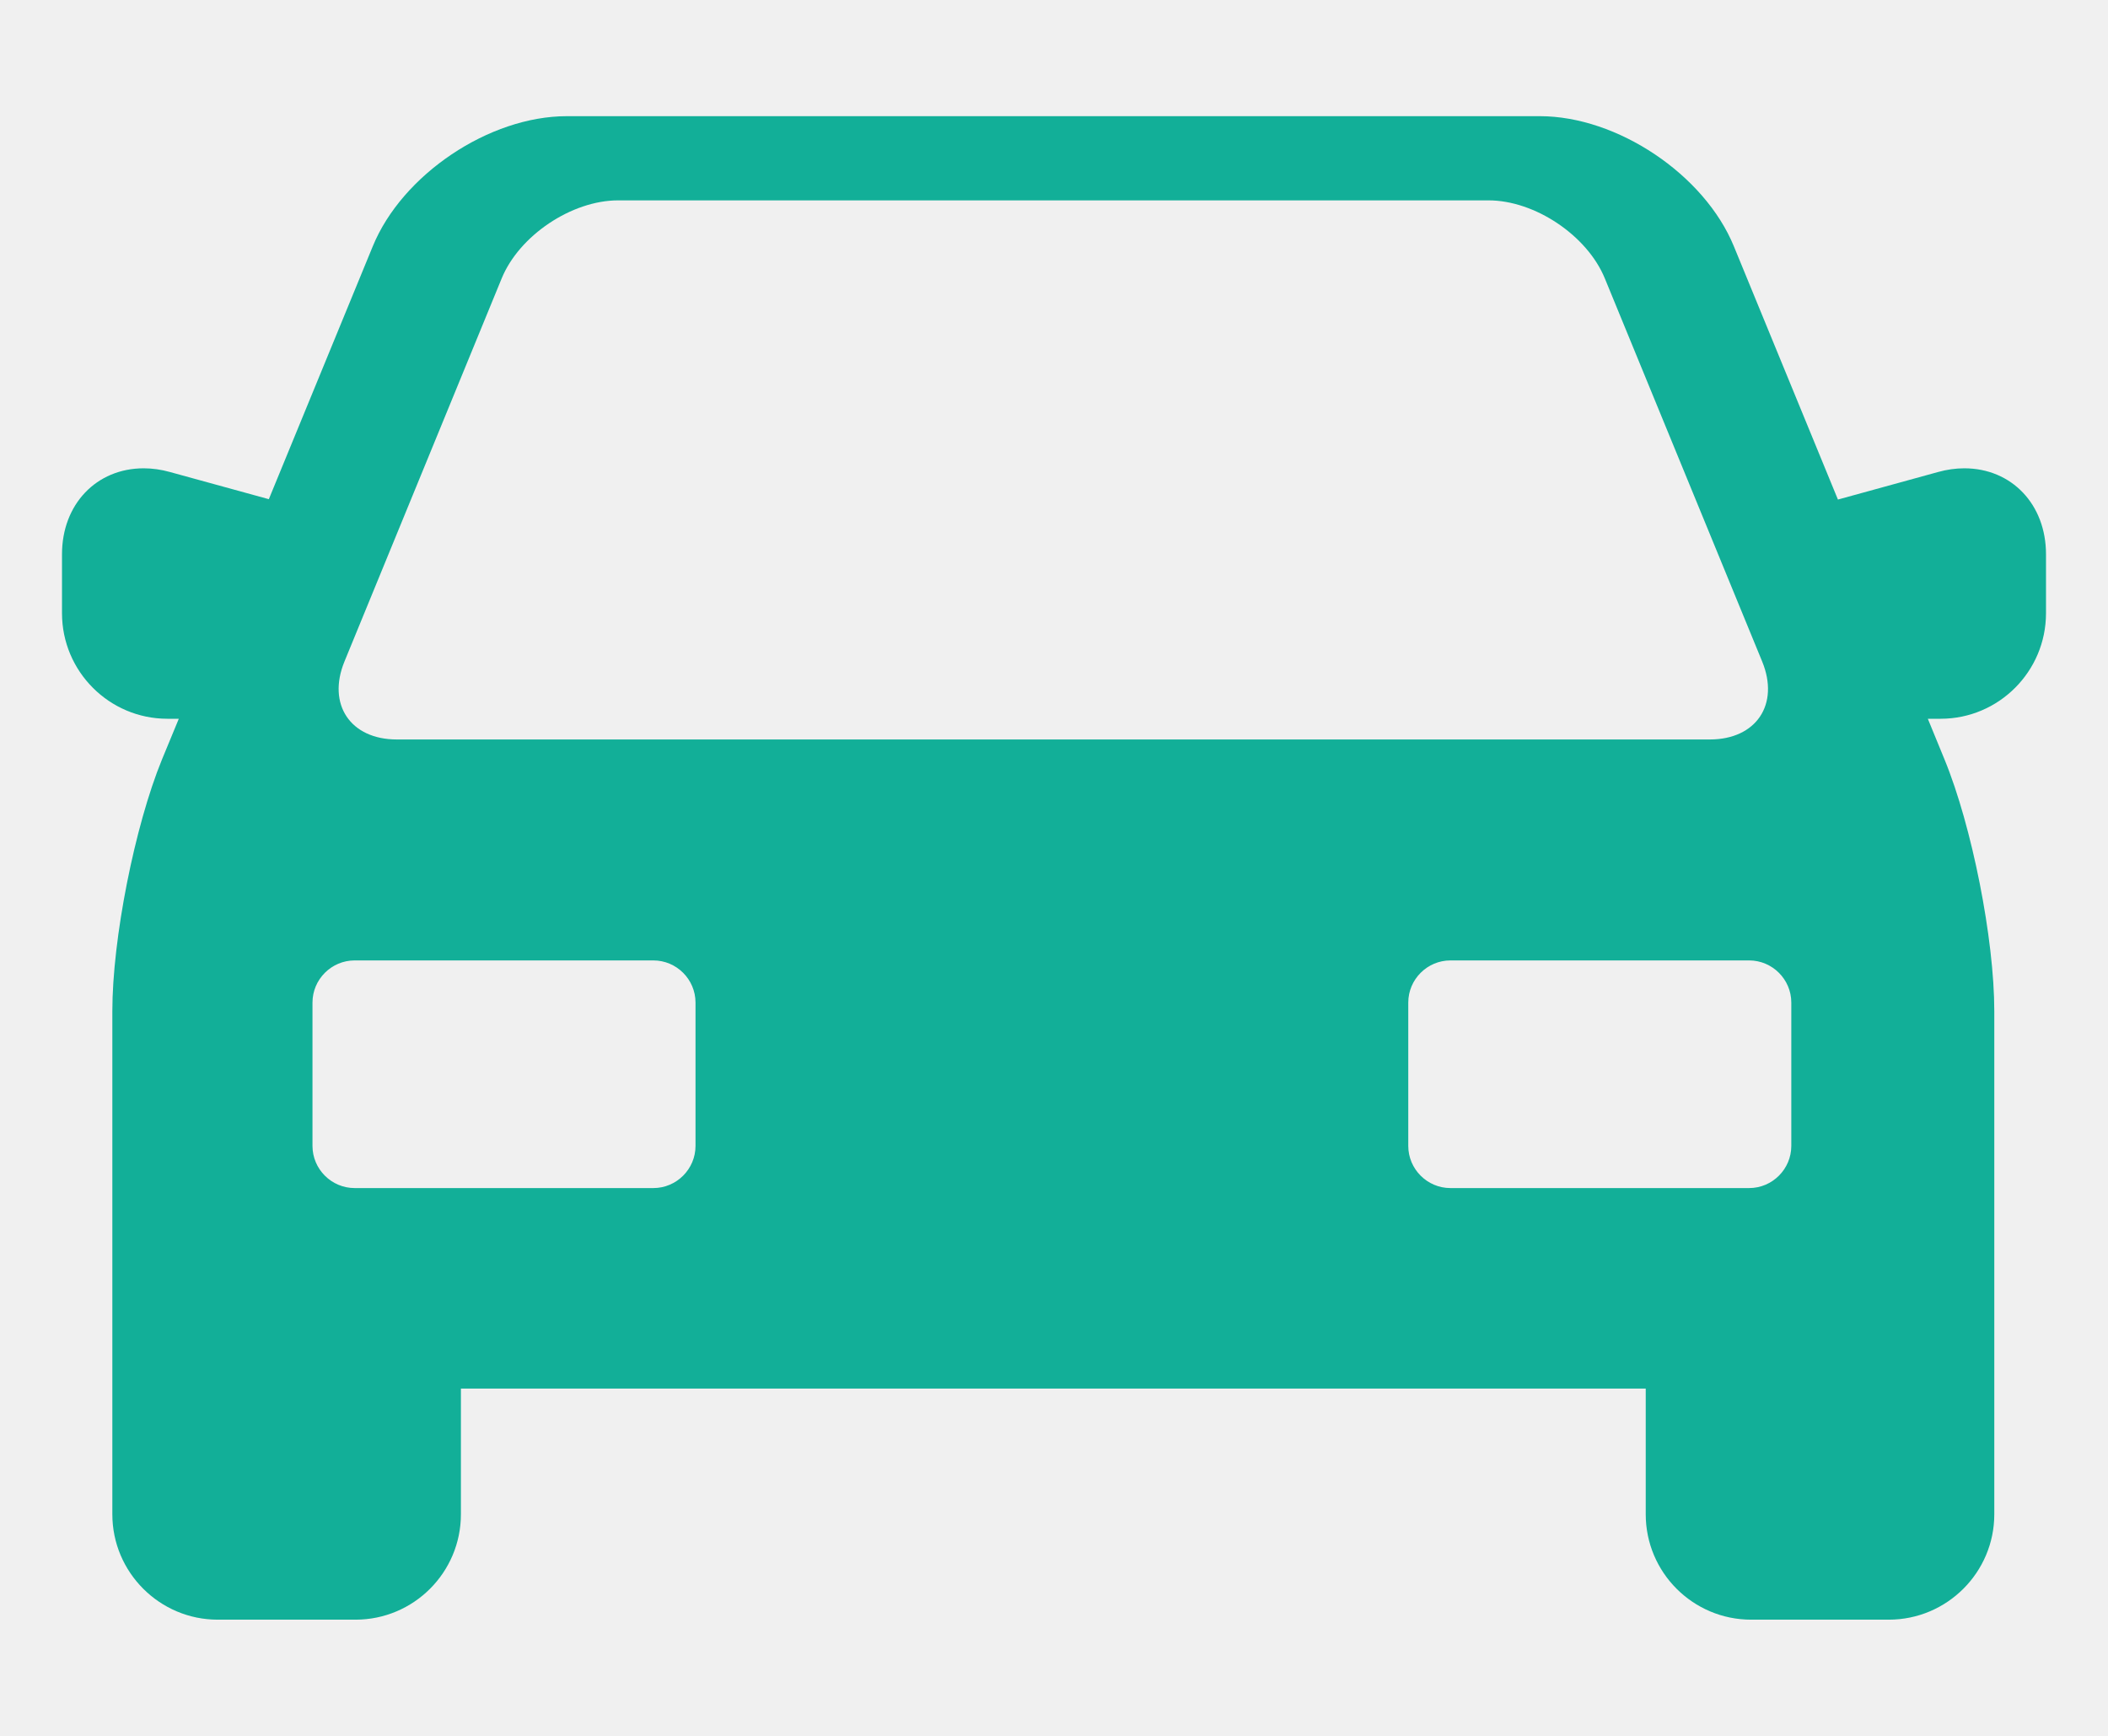
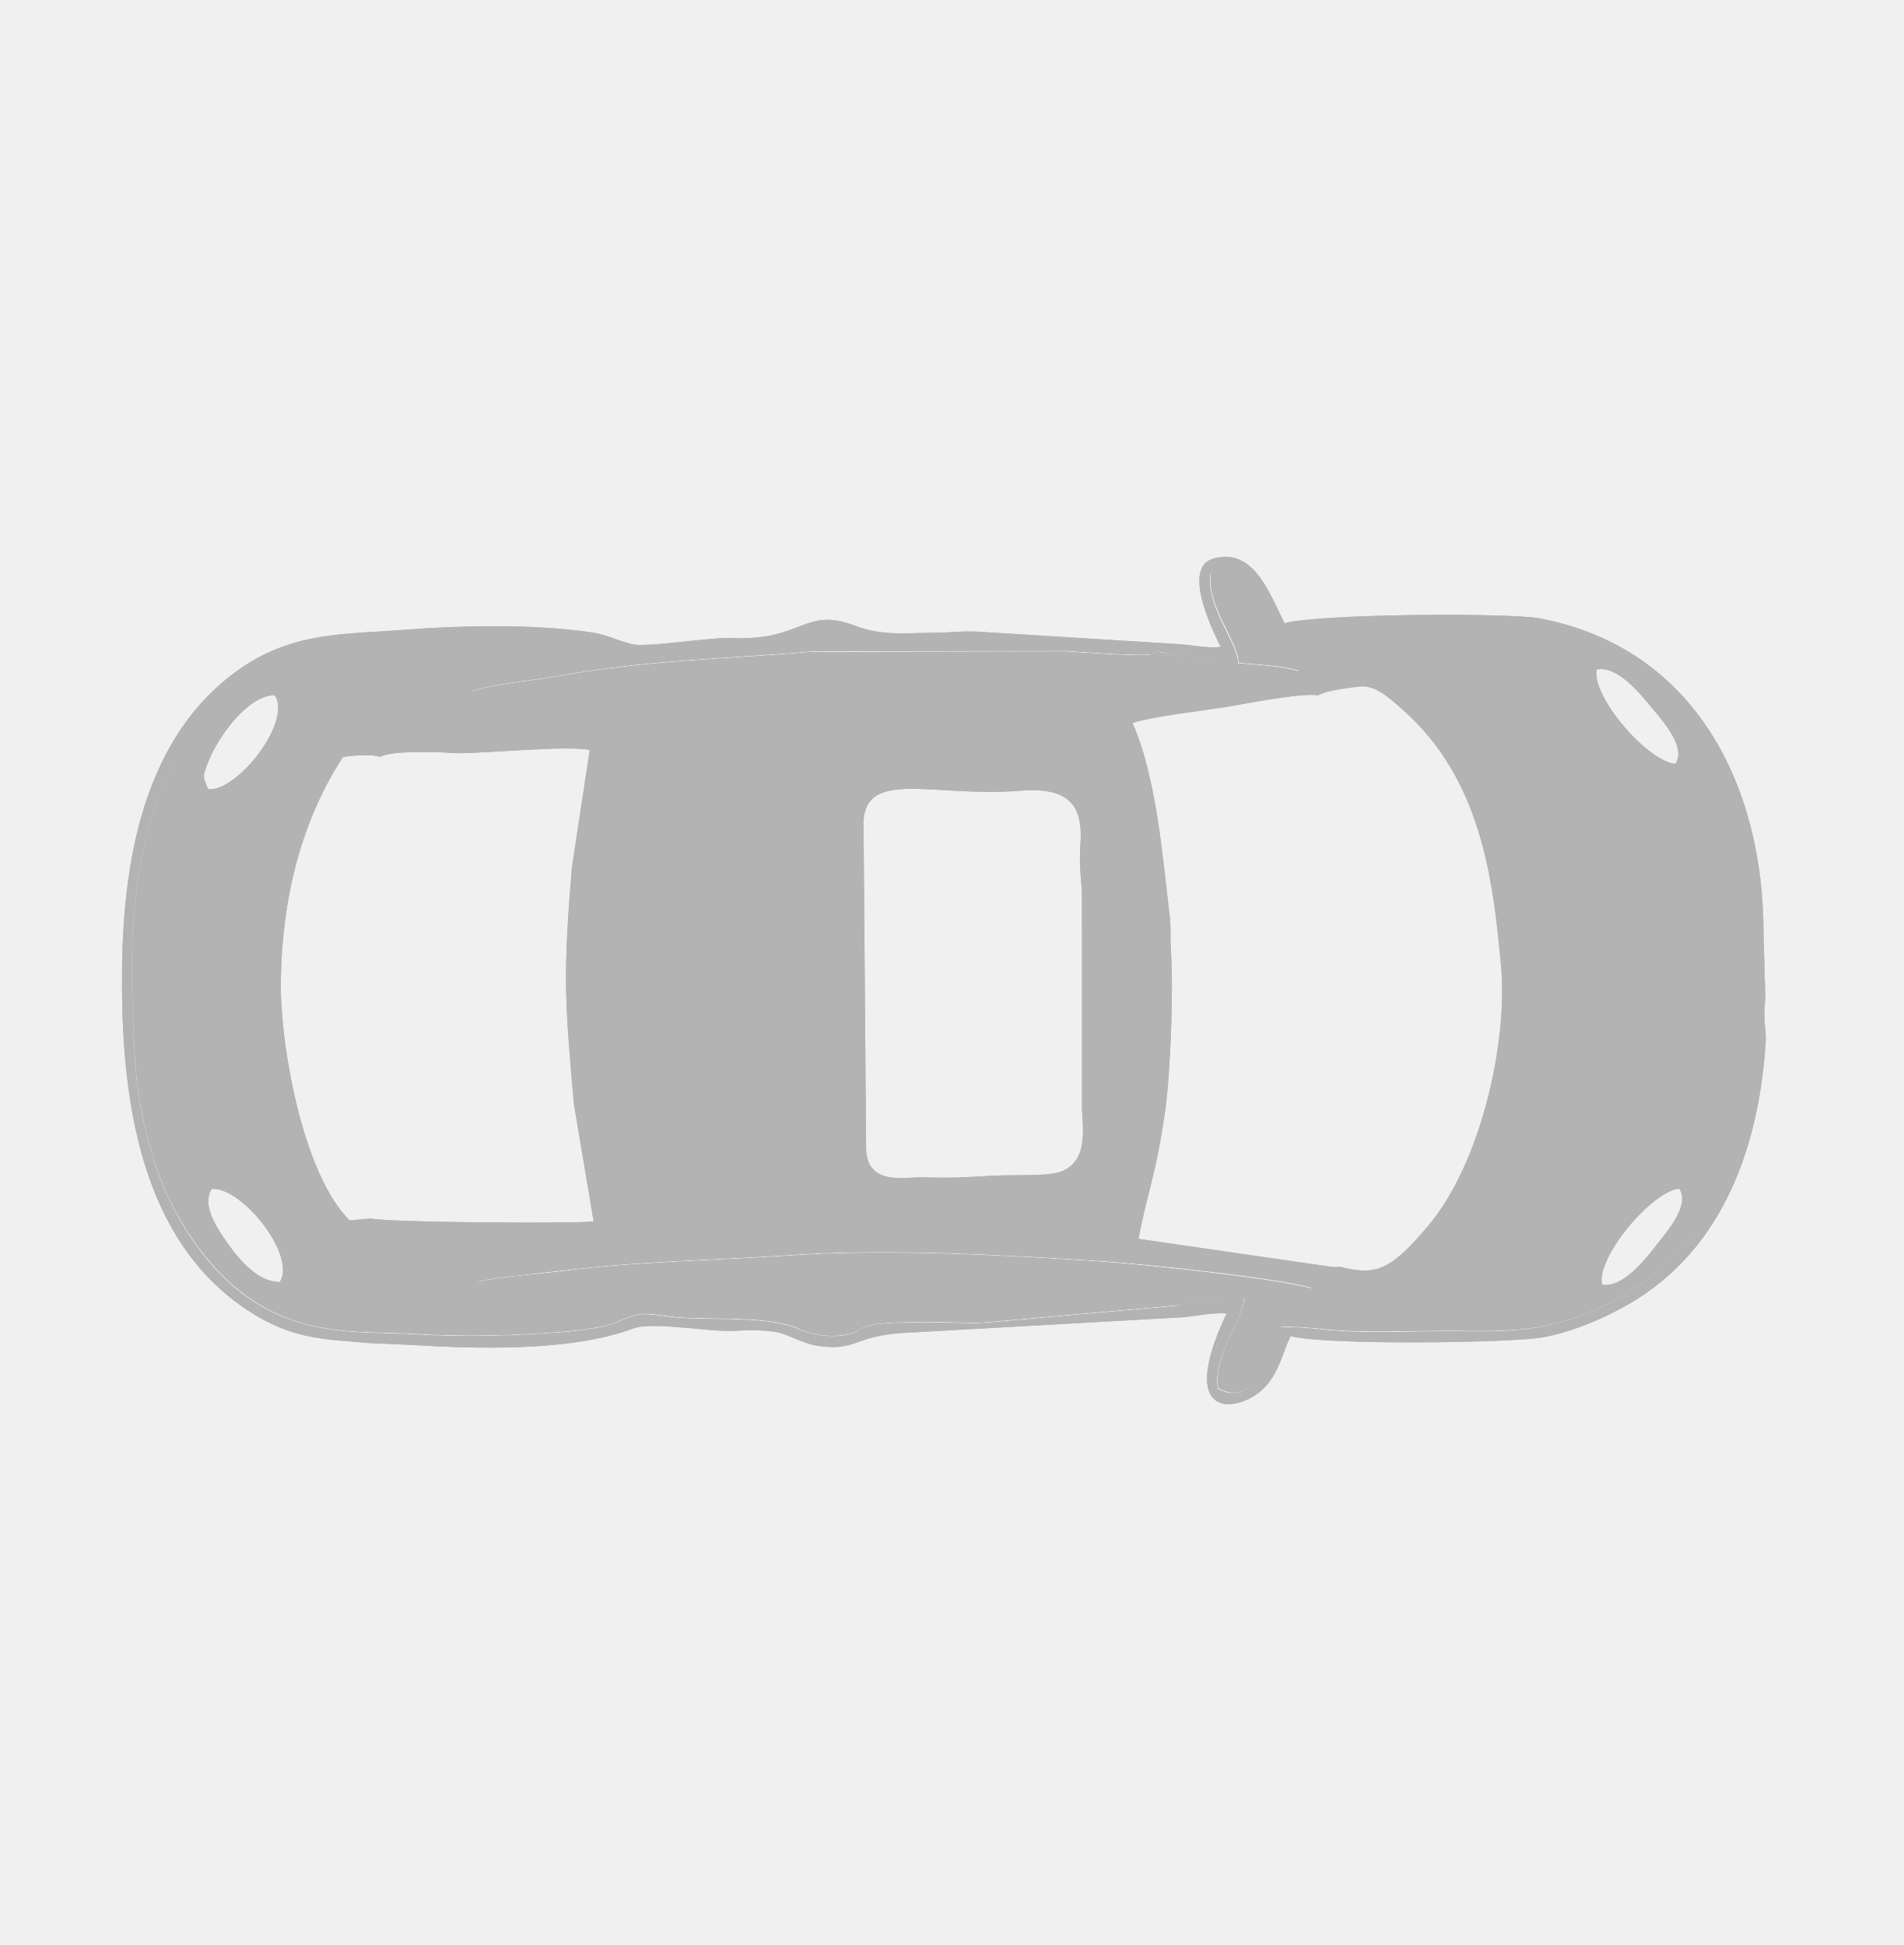
- <svg xmlns="http://www.w3.org/2000/svg" width="17" height="14" viewBox="0 0 17 14" fill="none">
-   <path d="M15.841 3.777C15.772 3.777 15.7 3.787 15.629 3.807L14.822 4.029L13.983 1.987C13.746 1.408 13.043 0.937 12.418 0.937H4.571C3.945 0.937 3.243 1.408 3.006 1.987L2.168 4.026L1.371 3.807C1.3 3.787 1.228 3.777 1.159 3.777C0.777 3.777 0.5 4.068 0.5 4.47V4.946C0.5 5.415 0.881 5.797 1.35 5.797H1.442L1.306 6.126C1.086 6.664 0.906 7.574 0.906 8.155V12.213C0.906 12.682 1.288 13.063 1.756 13.063H2.867C3.336 13.063 3.717 12.682 3.717 12.213V11.199H13.272V12.213C13.272 12.682 13.653 13.063 14.122 13.063H15.232C15.701 13.063 16.083 12.682 16.083 12.213V8.155C16.083 7.574 15.903 6.664 15.682 6.126L15.547 5.797H15.65C16.119 5.797 16.5 5.415 16.5 4.946V4.47C16.5 4.068 16.223 3.777 15.841 3.777ZM2.778 5.335L4.046 2.245C4.188 1.899 4.611 1.616 4.985 1.616H12.004C12.378 1.616 12.8 1.899 12.942 2.245L14.211 5.335C14.353 5.681 14.163 5.964 13.789 5.964H3.2C2.826 5.964 2.636 5.681 2.778 5.335ZM5.609 9.242C5.609 9.429 5.456 9.582 5.269 9.582H2.86C2.673 9.582 2.52 9.429 2.52 9.242V8.086C2.52 7.899 2.673 7.746 2.86 7.746H5.269C5.456 7.746 5.609 7.899 5.609 8.086V9.242ZM14.446 9.242C14.446 9.429 14.293 9.582 14.106 9.582H11.697C11.51 9.582 11.357 9.429 11.357 9.242V8.086C11.357 7.899 11.51 7.746 11.697 7.746H14.106C14.293 7.746 14.446 7.899 14.446 8.086V9.242Z" fill="#12AF98" />
+ <svg xmlns="http://www.w3.org/2000/svg" width="46" height="47" viewBox="0 0 46 47" fill="none">
+   <g clip-path="url(#clip0_176_590)">
+     <path fill-rule="evenodd" clip-rule="evenodd" d="M5.03 19.072C5.746 19.132 7.073 17.418 6.634 16.796C5.973 16.814 5.271 17.807 5.036 18.398C4.877 18.791 4.907 18.772 5.03 19.072ZM6.758 30.98C7.18 30.345 5.829 28.66 5.114 28.732C4.883 29.113 5.194 29.61 5.492 30.034C5.827 30.507 6.259 30.978 6.758 30.98ZM8.94 29.439C9.218 29.544 14.091 29.574 14.343 29.512L13.867 26.682C13.64 24.11 13.605 23.575 13.817 20.968L14.249 18.125C13.731 18.009 11.868 18.194 11.098 18.201C10.869 18.203 10.689 18.168 10.466 18.176C10.063 18.186 9.533 18.142 9.174 18.29C8.968 18.207 8.319 18.273 8.283 18.298C7.061 20.173 6.779 22.317 6.786 23.887C6.8 25.439 7.349 28.4 8.447 29.491L8.958 29.445L8.94 29.439ZM25.701 28.281C26.361 27.974 26.118 27.08 26.144 26.629L26.142 21.546C26.121 21.251 26.089 20.993 26.093 20.698C26.096 20.355 26.142 20.174 26.085 19.856C25.957 19.015 25.038 19.077 24.599 19.111C22.459 19.274 20.768 18.507 20.865 20.058L20.926 27.679C20.899 28.69 21.877 28.435 22.304 28.449C22.972 28.473 23.381 28.446 24 28.41C24.674 28.38 25.366 28.44 25.714 28.281L25.701 28.281ZM38.577 16.173C38.445 16.818 39.788 18.388 40.48 18.46C40.748 18.067 40.195 17.44 39.903 17.094C39.587 16.711 39.07 16.084 38.583 16.179L38.577 16.173ZM32.399 30.616C33.243 30.826 33.585 30.708 34.496 29.636C35.812 28.078 36.43 25.131 36.27 23.364C36.077 21.266 35.803 18.838 33.888 17.146C33.518 16.819 33.215 16.545 32.836 16.59C32.602 16.622 32.043 16.681 31.852 16.803C31.46 16.729 30.001 17.024 29.604 17.088C29.142 17.158 27.687 17.339 27.364 17.474C27.947 18.787 28.096 20.77 28.265 22.165C28.297 22.435 28.269 22.682 28.29 22.953C28.358 23.914 28.28 25.912 28.155 26.816C27.929 28.43 27.721 28.787 27.509 29.937L32.165 30.612C32.219 30.618 32.267 30.617 32.315 30.617L32.405 30.61L32.399 30.616ZM38.707 31.042C39.207 31.128 39.743 30.45 40.052 30.05C40.338 29.686 40.832 29.099 40.57 28.722C39.879 28.806 38.563 30.4 38.707 31.042ZM28.557 31.528L23.971 31.936C23.797 31.943 23.664 31.968 23.496 31.958C20 31.862 21.248 32.17 20.268 32.269C20.028 32.295 19.618 32.251 19.316 32.109C18.646 31.808 17.528 31.878 16.565 31.838C16.276 31.829 15.896 31.754 15.608 31.744C15.301 31.729 14.906 31.961 14.653 32.023C14.371 32.092 13.945 32.15 13.698 32.17C12.406 32.272 11.257 32.3 9.993 32.227C8.868 32.158 7.576 32.296 6.288 31.531C4.982 30.761 4.065 29.193 3.706 27.981C3.26 26.469 3.259 25.657 3.204 24.231C3.14 22.415 3.175 18.884 5.443 16.77C6.326 15.957 7.13 15.709 8.206 15.585C9.275 15.468 12.011 15.329 12.914 15.406C13.462 15.455 14.172 15.473 14.775 15.66C15.952 16.029 15.131 15.759 16.629 15.74C16.942 15.737 17.212 15.669 17.53 15.672C19.624 15.678 19.354 15.018 20.385 15.292C20.74 15.391 20.874 15.534 21.283 15.555C22.619 15.615 24.146 15.493 25.946 15.604C26.307 15.625 27.571 15.698 27.842 15.798C27.656 15.866 25.977 15.742 25.79 15.726L19.601 15.738C17.436 15.925 15.716 15.928 13.416 16.34C12.767 16.454 11.973 16.509 11.38 16.7L16.334 17.132C18.049 17.147 19.602 17.23 21.363 17.136L24.43 17.001C24.671 16.999 24.821 16.955 25.067 16.947C25.819 16.922 30.771 16.422 31.401 16.206C30.961 16.071 30.347 16.053 29.932 16.014C29.909 15.467 29.137 14.626 29.263 13.83C30.137 13.317 30.636 14.727 30.804 15.297L32.776 15.159C33.455 15.099 34.153 15.141 34.839 15.135C36.15 15.111 37.292 14.981 38.917 15.827C41.455 17.152 42.334 19.924 42.35 22.516C42.353 22.865 42.368 23.214 42.372 23.575C42.397 26.45 42.148 29.701 39.059 31.388C37.443 32.269 36.305 32.152 34.993 32.152C34.121 32.153 32.87 32.212 31.979 32.112C31.636 32.073 31.305 32.058 30.956 32.049C30.805 32.64 30.318 34.045 29.441 33.542C29.302 32.749 30.052 31.9 30.071 31.335C30.414 31.302 31.4 31.221 31.7 31.122C30.855 30.864 27.502 30.527 26.671 30.474C24.282 30.321 21.435 30.159 19.102 30.324C17.425 30.441 15.777 30.456 14.022 30.651C13.583 30.697 13.193 30.743 12.748 30.795C12.315 30.847 11.912 30.868 11.522 30.974C11.769 30.99 12.233 31.064 12.534 31.11L19.421 31.663L23.181 31.72C24.143 31.699 24.234 31.765 25.352 31.695C25.545 31.681 25.689 31.656 25.881 31.654L28.419 31.512C28.545 31.516 28.473 31.505 28.569 31.528L28.557 31.528Z" fill="#B3B3B3" />
+     <path fill-rule="evenodd" clip-rule="evenodd" d="M27.842 15.81C27.969 15.851 28.059 15.88 28.174 15.885L28.432 15.853C28.341 15.824 28.197 15.777 28.124 15.765C27.751 15.72 28.046 15.724 27.842 15.798L27.842 15.81ZM28.426 15.859C28.727 15.953 28.727 15.941 28.944 15.89C28.624 15.803 28.636 15.779 28.426 15.859ZM29.407 15.941C29.075 15.841 29.16 15.877 28.968 15.914L29.407 15.941ZM28.551 31.522C28.714 31.575 28.486 31.649 29.08 31.482L28.773 31.454C28.677 31.467 28.659 31.485 28.551 31.522ZM29.098 31.463C29.363 31.545 29.255 31.522 29.548 31.429C29.374 31.401 29.578 31.387 29.302 31.413C29.145 31.427 29.26 31.42 29.098 31.463ZM27.836 15.816C27.558 15.722 26.294 15.649 25.939 15.622C24.146 15.505 22.619 15.627 21.277 15.573C20.862 15.558 20.734 15.409 20.378 15.31C19.347 15.036 19.618 15.696 17.524 15.69C17.205 15.687 16.935 15.755 16.622 15.758C15.131 15.771 15.951 16.041 14.769 15.678C14.166 15.491 13.468 15.473 12.908 15.424C11.999 15.341 9.269 15.474 8.199 15.603C7.124 15.727 6.314 15.969 5.436 16.789C3.169 18.89 3.128 22.427 3.198 24.25C3.246 25.681 3.253 26.487 3.7 27.999C4.059 29.211 4.969 30.785 6.281 31.549C7.575 32.308 8.861 32.176 9.987 32.245C11.251 32.318 12.393 32.284 13.692 32.188C13.938 32.168 14.365 32.11 14.647 32.041C14.899 31.979 15.294 31.747 15.601 31.762C15.89 31.772 16.27 31.847 16.558 31.856C17.521 31.896 18.64 31.826 19.31 32.127C19.618 32.263 20.027 32.307 20.262 32.287C21.242 32.188 19.988 31.874 23.489 31.976C23.664 31.98 23.79 31.961 23.965 31.954L28.551 31.546C28.466 31.523 28.533 31.529 28.4 31.53L25.863 31.672C25.671 31.674 25.526 31.699 25.334 31.713C24.216 31.783 24.125 31.73 23.163 31.738L19.402 31.681L12.516 31.128C12.209 31.088 11.739 31.008 11.504 30.992C11.894 30.887 12.291 30.859 12.729 30.813C13.168 30.767 13.559 30.722 14.004 30.669C15.758 30.474 17.407 30.459 19.084 30.342C21.428 30.177 24.269 30.333 26.653 30.492C27.471 30.545 30.831 30.889 31.681 31.14C31.382 31.251 30.396 31.32 30.053 31.353C30.034 31.918 29.283 32.767 29.423 33.56C30.305 34.058 30.792 32.652 30.938 32.067C31.28 32.07 31.618 32.091 31.961 32.13C32.852 32.231 34.103 32.172 34.975 32.17C36.286 32.17 37.43 32.281 39.041 31.406C42.136 29.725 42.373 26.474 42.353 23.593C42.35 23.232 42.335 22.883 42.332 22.535C42.321 19.936 41.443 17.164 38.899 15.845C37.267 14.993 36.132 15.13 34.82 15.153C34.129 15.165 33.436 15.117 32.757 15.177L30.785 15.315C30.618 14.745 30.118 13.336 29.244 13.849C29.119 14.644 29.89 15.497 29.913 16.032C30.329 16.071 30.942 16.09 31.383 16.224C30.753 16.44 25.8 16.941 25.049 16.965C24.802 16.974 24.652 17.017 24.412 17.019L21.345 17.154C19.583 17.248 18.036 17.159 16.316 17.15L11.361 16.719C11.955 16.527 12.749 16.472 13.397 16.358C15.698 15.947 17.418 15.944 19.582 15.756L25.772 15.744C25.959 15.76 27.644 15.878 27.824 15.816L27.836 15.816ZM31.18 32.293C30.985 32.686 30.929 33.108 30.577 33.502C30.029 34.12 28.354 34.454 29.635 31.741C29.304 31.714 28.968 31.789 28.631 31.828L21.753 32.214C20.635 32.296 20.668 32.662 19.747 32.52C19.385 32.463 19.046 32.237 18.739 32.186C18.438 32.141 18.101 32.132 17.788 32.158C17.151 32.2 15.777 31.923 15.303 32.102C13.75 32.675 11.47 32.593 9.905 32.498L8.9 32.453C7.804 32.354 7.058 32.373 5.981 31.66C3.386 29.957 2.971 26.567 2.948 23.921C2.925 21.286 3.28 17.878 5.846 16.129C7.138 15.252 8.395 15.331 9.808 15.216C10.998 15.122 12.496 15.09 13.724 15.212C14.766 15.317 14.55 15.367 15.261 15.565C15.587 15.659 17.173 15.392 17.696 15.418C19.399 15.493 19.428 14.651 20.659 15.121C21.347 15.38 21.912 15.29 22.616 15.29C22.977 15.287 23.259 15.243 23.62 15.264L28.544 15.569C28.881 15.602 29.176 15.666 29.495 15.633C29.238 15.118 28.582 13.71 29.314 13.499C30.298 13.214 30.687 14.371 31.036 15.06C31.858 14.83 36.489 14.802 37.219 14.946C41.009 15.676 42.62 19.061 42.609 22.568L42.653 24.102C42.637 24.349 42.619 24.415 42.633 24.631C42.641 24.818 42.672 24.968 42.662 25.16C42.515 27.604 41.683 30.186 39.325 31.53C38.648 31.915 37.911 32.204 37.262 32.318C36.523 32.451 32.048 32.514 31.186 32.287L31.18 32.293Z" fill="#B3B3B3" />
+     <path fill-rule="evenodd" clip-rule="evenodd" d="M27.842 15.81C28.04 15.73 27.745 15.726 28.125 15.777C28.197 15.789 28.342 15.823 28.432 15.865L28.174 15.897C28.053 15.886 27.969 15.863 27.842 15.822L27.842 15.81Z" fill="#B3B3B3" />
+     <path fill-rule="evenodd" clip-rule="evenodd" d="M28.551 31.522C28.659 31.485 28.677 31.467 28.773 31.454L29.08 31.482C28.48 31.655 28.714 31.575 28.551 31.522Z" fill="#B3B3B3" />
+     <path fill-rule="evenodd" clip-rule="evenodd" d="M28.425 15.859C28.635 15.779 28.617 15.809 28.943 15.89C28.726 15.941 28.727 15.953 28.425 15.859Z" fill="#B3B3B3" />
+     <path fill-rule="evenodd" clip-rule="evenodd" d="M29.098 31.463C29.26 31.42 29.146 31.427 29.302 31.413C29.579 31.387 29.374 31.401 29.549 31.429C29.255 31.522 29.364 31.545 29.098 31.463Z" fill="#B3B3B3" />
+     <path fill-rule="evenodd" clip-rule="evenodd" d="M28.967 15.914C29.154 15.87 29.069 15.847 29.407 15.941L28.967 15.914Z" fill="#B3B3B3" />
+     <path fill-rule="evenodd" clip-rule="evenodd" d="M5.03 19.072C5.746 19.132 7.073 17.418 6.634 16.796C5.973 16.814 5.271 17.807 5.036 18.398C4.877 18.791 4.907 18.772 5.03 19.072ZM6.758 30.98C7.18 30.345 5.829 28.66 5.114 28.732C4.883 29.113 5.194 29.61 5.492 30.034C5.827 30.507 6.259 30.978 6.758 30.98ZM8.94 29.439C9.218 29.544 14.091 29.574 14.343 29.512L13.867 26.682C13.64 24.11 13.605 23.575 13.817 20.968L14.249 18.125C13.731 18.009 11.868 18.194 11.098 18.201C10.869 18.203 10.689 18.168 10.466 18.176C10.063 18.186 9.533 18.142 9.174 18.29C8.968 18.207 8.319 18.273 8.283 18.298C7.061 20.173 6.779 22.317 6.786 23.887C6.8 25.439 7.349 28.4 8.447 29.491L8.958 29.445L8.94 29.439ZM25.701 28.281C26.361 27.974 26.118 27.08 26.144 26.629L26.142 21.546C26.121 21.251 26.089 20.993 26.093 20.698C26.096 20.355 26.142 20.174 26.085 19.856C25.957 19.015 25.038 19.077 24.599 19.111C22.459 19.274 20.768 18.507 20.865 20.058L20.926 27.679C20.899 28.69 21.877 28.435 22.304 28.449C22.972 28.473 23.381 28.446 24 28.41C24.674 28.38 25.366 28.44 25.714 28.281L25.701 28.281ZM38.577 16.173C38.445 16.818 39.788 18.388 40.48 18.46C40.748 18.067 40.195 17.44 39.903 17.094C39.587 16.711 39.07 16.084 38.583 16.179L38.577 16.173ZM32.399 30.616C33.243 30.826 33.585 30.708 34.496 29.636C35.812 28.078 36.43 25.131 36.27 23.364C36.077 21.266 35.803 18.838 33.888 17.146C33.518 16.819 33.215 16.545 32.836 16.59C32.602 16.622 32.043 16.681 31.852 16.803C31.46 16.729 30.001 17.024 29.604 17.088C29.142 17.158 27.687 17.339 27.364 17.474C27.947 18.787 28.096 20.77 28.265 22.165C28.297 22.435 28.269 22.682 28.29 22.953C28.358 23.914 28.28 25.912 28.155 26.816C27.929 28.43 27.721 28.787 27.509 29.937L32.165 30.612C32.219 30.618 32.267 30.617 32.315 30.617L32.405 30.61L32.399 30.616ZM38.707 31.042C39.207 31.128 39.743 30.45 40.052 30.05C40.338 29.686 40.832 29.099 40.57 28.722C39.879 28.806 38.563 30.4 38.707 31.042ZM28.557 31.528L23.971 31.936C23.797 31.943 23.664 31.968 23.496 31.958C20 31.862 21.248 32.17 20.268 32.269C20.028 32.295 19.618 32.251 19.316 32.109C18.646 31.808 17.528 31.878 16.565 31.838C16.276 31.829 15.896 31.754 15.608 31.744C15.301 31.729 14.906 31.961 14.653 32.023C14.371 32.092 13.945 32.15 13.698 32.17C12.406 32.272 11.257 32.3 9.993 32.227C8.868 32.158 7.576 32.296 6.288 31.531C4.982 30.761 4.065 29.193 3.706 27.981C3.26 26.469 3.259 25.657 3.204 24.231C3.14 22.415 3.175 18.884 5.443 16.77C6.326 15.957 7.13 15.709 8.206 15.585C9.275 15.468 12.011 15.329 12.914 15.406C13.462 15.455 14.172 15.473 14.775 15.66C15.952 16.029 15.131 15.759 16.629 15.74C16.942 15.737 17.212 15.669 17.53 15.672C19.624 15.678 19.354 15.018 20.385 15.292C20.74 15.391 20.874 15.534 21.283 15.555C22.619 15.615 24.146 15.493 25.946 15.604C26.307 15.625 27.571 15.698 27.842 15.798C27.656 15.866 25.977 15.742 25.79 15.726L19.601 15.738C17.436 15.925 15.716 15.928 13.416 16.34C12.767 16.454 11.973 16.509 11.38 16.7L16.334 17.132C18.049 17.147 19.602 17.23 21.363 17.136L24.43 17.001C24.671 16.999 24.821 16.955 25.067 16.947C25.819 16.922 30.771 16.422 31.401 16.206C30.961 16.071 30.347 16.053 29.932 16.014C29.909 15.467 29.137 14.626 29.263 13.83C30.137 13.317 30.636 14.727 30.804 15.297L32.776 15.159C33.455 15.099 34.153 15.141 34.839 15.135C36.15 15.111 37.292 14.981 38.917 15.827C41.455 17.152 42.334 19.924 42.35 22.516C42.353 22.865 42.368 23.214 42.372 23.575C42.397 26.45 42.148 29.701 39.059 31.388C37.443 32.269 36.305 32.152 34.993 32.152C34.121 32.153 32.87 32.212 31.979 32.112C31.636 32.073 31.305 32.058 30.956 32.049C30.805 32.64 30.318 34.045 29.441 33.542C29.302 32.749 30.052 31.9 30.071 31.335C30.414 31.302 31.4 31.221 31.7 31.122C30.855 30.864 27.502 30.527 26.671 30.474C24.282 30.321 21.435 30.159 19.102 30.324C17.425 30.441 15.777 30.456 14.022 30.651C13.583 30.697 13.193 30.743 12.748 30.795C12.315 30.847 11.912 30.868 11.522 30.974C11.769 30.99 12.233 31.064 12.534 31.11L19.421 31.663L23.181 31.72C24.143 31.699 24.234 31.765 25.352 31.695C25.545 31.681 25.689 31.656 25.881 31.654L28.419 31.512C28.545 31.516 28.473 31.505 28.569 31.528L28.557 31.528Z" fill="#B3B3B3" />
+     <path fill-rule="evenodd" clip-rule="evenodd" d="M27.842 15.81C27.969 15.851 28.059 15.88 28.174 15.885L28.432 15.853C28.341 15.824 28.197 15.777 28.124 15.765C27.751 15.72 28.046 15.724 27.842 15.798L27.842 15.81ZM28.426 15.859C28.727 15.953 28.727 15.941 28.944 15.89C28.624 15.803 28.636 15.779 28.426 15.859ZM29.407 15.941C29.075 15.841 29.16 15.877 28.968 15.914L29.407 15.941ZM28.551 31.522C28.714 31.575 28.486 31.649 29.08 31.482L28.773 31.454C28.677 31.467 28.659 31.485 28.551 31.522ZM29.098 31.463C29.363 31.545 29.255 31.522 29.548 31.429C29.374 31.401 29.578 31.387 29.302 31.413C29.145 31.427 29.26 31.42 29.098 31.463ZM27.836 15.816C27.558 15.722 26.294 15.649 25.939 15.622C24.146 15.505 22.619 15.627 21.277 15.573C20.862 15.558 20.734 15.409 20.378 15.31C19.347 15.036 19.618 15.696 17.524 15.69C17.205 15.687 16.935 15.755 16.622 15.758C15.131 15.771 15.951 16.041 14.769 15.678C14.166 15.491 13.468 15.473 12.908 15.424C11.999 15.341 9.269 15.474 8.199 15.603C7.124 15.727 6.314 15.969 5.436 16.789C3.169 18.89 3.128 22.427 3.198 24.25C3.246 25.681 3.253 26.487 3.7 27.999C4.059 29.211 4.969 30.785 6.281 31.549C7.575 32.308 8.861 32.176 9.987 32.245C11.251 32.318 12.393 32.284 13.692 32.188C13.938 32.168 14.365 32.11 14.647 32.041C14.899 31.979 15.294 31.747 15.601 31.762C15.89 31.772 16.27 31.847 16.558 31.856C17.521 31.896 18.64 31.826 19.31 32.127C19.618 32.263 20.027 32.307 20.262 32.287C21.242 32.188 19.988 31.874 23.489 31.976C23.664 31.98 23.79 31.961 23.965 31.954L28.551 31.546C28.466 31.523 28.533 31.529 28.4 31.53L25.863 31.672C25.671 31.674 25.526 31.699 25.334 31.713C24.216 31.783 24.125 31.73 23.163 31.738L19.402 31.681L12.516 31.128C12.209 31.088 11.739 31.008 11.504 30.992C11.894 30.887 12.291 30.859 12.729 30.813C13.168 30.767 13.559 30.722 14.004 30.669C15.758 30.474 17.407 30.459 19.084 30.342C21.428 30.177 24.269 30.333 26.653 30.492C27.471 30.545 30.831 30.889 31.681 31.14C31.382 31.251 30.396 31.32 30.053 31.353C30.034 31.918 29.283 32.767 29.423 33.56C30.305 34.058 30.792 32.652 30.938 32.067C31.28 32.07 31.618 32.091 31.961 32.13C32.852 32.231 34.103 32.172 34.975 32.17C36.286 32.17 37.43 32.281 39.041 31.406C42.136 29.725 42.373 26.474 42.353 23.593C42.35 23.232 42.335 22.883 42.332 22.535C42.321 19.936 41.443 17.164 38.899 15.845C37.267 14.993 36.132 15.13 34.82 15.153C34.129 15.165 33.436 15.117 32.757 15.177L30.785 15.315C30.618 14.745 30.118 13.336 29.244 13.849C29.119 14.644 29.89 15.497 29.913 16.032C30.329 16.071 30.942 16.09 31.383 16.224C30.753 16.44 25.8 16.941 25.049 16.965C24.802 16.974 24.652 17.017 24.412 17.019L21.345 17.154C19.583 17.248 18.036 17.159 16.316 17.15L11.361 16.719C11.955 16.527 12.749 16.472 13.397 16.358C15.698 15.947 17.418 15.944 19.582 15.756L25.772 15.744C25.959 15.76 27.644 15.878 27.824 15.816L27.836 15.816ZM31.18 32.293C30.985 32.686 30.929 33.108 30.577 33.502C30.029 34.12 28.354 34.454 29.635 31.741C29.304 31.714 28.968 31.789 28.631 31.828L21.753 32.214C20.635 32.296 20.668 32.662 19.747 32.52C19.385 32.463 19.046 32.237 18.739 32.186C18.438 32.141 18.101 32.132 17.788 32.158C17.151 32.2 15.777 31.923 15.303 32.102C13.75 32.675 11.47 32.593 9.905 32.498L8.9 32.453C7.804 32.354 7.058 32.373 5.981 31.66C3.386 29.957 2.971 26.567 2.948 23.921C2.925 21.286 3.28 17.878 5.846 16.129C7.138 15.252 8.395 15.331 9.808 15.216C10.998 15.122 12.496 15.09 13.724 15.212C14.766 15.317 14.55 15.367 15.261 15.565C15.587 15.659 17.173 15.392 17.696 15.418C19.399 15.493 19.428 14.651 20.659 15.121C21.347 15.38 21.912 15.29 22.616 15.29C22.977 15.287 23.259 15.243 23.62 15.264L28.544 15.569C28.881 15.602 29.176 15.666 29.495 15.633C29.238 15.118 28.582 13.71 29.314 13.499C30.298 13.214 30.687 14.371 31.036 15.06C31.858 14.83 36.489 14.802 37.219 14.946C41.009 15.676 42.62 19.061 42.609 22.568L42.653 24.102C42.637 24.349 42.619 24.415 42.633 24.631C42.641 24.818 42.672 24.968 42.662 25.16C42.515 27.604 41.683 30.186 39.325 31.53C38.648 31.915 37.911 32.204 37.262 32.318C36.523 32.451 32.048 32.514 31.186 32.287L31.18 32.293Z" fill="#B3B3B3" />
+     <path fill-rule="evenodd" clip-rule="evenodd" d="M27.842 15.81C28.04 15.73 27.745 15.726 28.125 15.777C28.197 15.789 28.342 15.823 28.432 15.865L28.174 15.897C28.053 15.886 27.969 15.863 27.842 15.822L27.842 15.81Z" fill="#B3B3B3" />
+     <path fill-rule="evenodd" clip-rule="evenodd" d="M28.551 31.522C28.659 31.485 28.677 31.467 28.773 31.454L29.08 31.482C28.48 31.655 28.714 31.575 28.551 31.522Z" fill="#B3B3B3" />
+     <path fill-rule="evenodd" clip-rule="evenodd" d="M28.425 15.859C28.635 15.779 28.617 15.809 28.943 15.89C28.726 15.941 28.727 15.953 28.425 15.859Z" fill="#B3B3B3" />
+     <path fill-rule="evenodd" clip-rule="evenodd" d="M29.098 31.463C29.26 31.42 29.146 31.427 29.302 31.413C29.579 31.387 29.374 31.401 29.549 31.429C29.255 31.522 29.364 31.545 29.098 31.463Z" fill="#B3B3B3" />
+     <path fill-rule="evenodd" clip-rule="evenodd" d="M28.967 15.914C29.154 15.87 29.069 15.847 29.407 15.941L28.967 15.914Z" fill="#B3B3B3" />
+   </g>
+   <defs>
+     <clipPath id="clip0_176_590">
+       <rect width="45" height="45" fill="white" transform="matrix(0.0217886 -0.999763 -0.999763 -0.0217886 44.9902 46.8621)" />
+     </clipPath>
+   </defs>
</svg>
